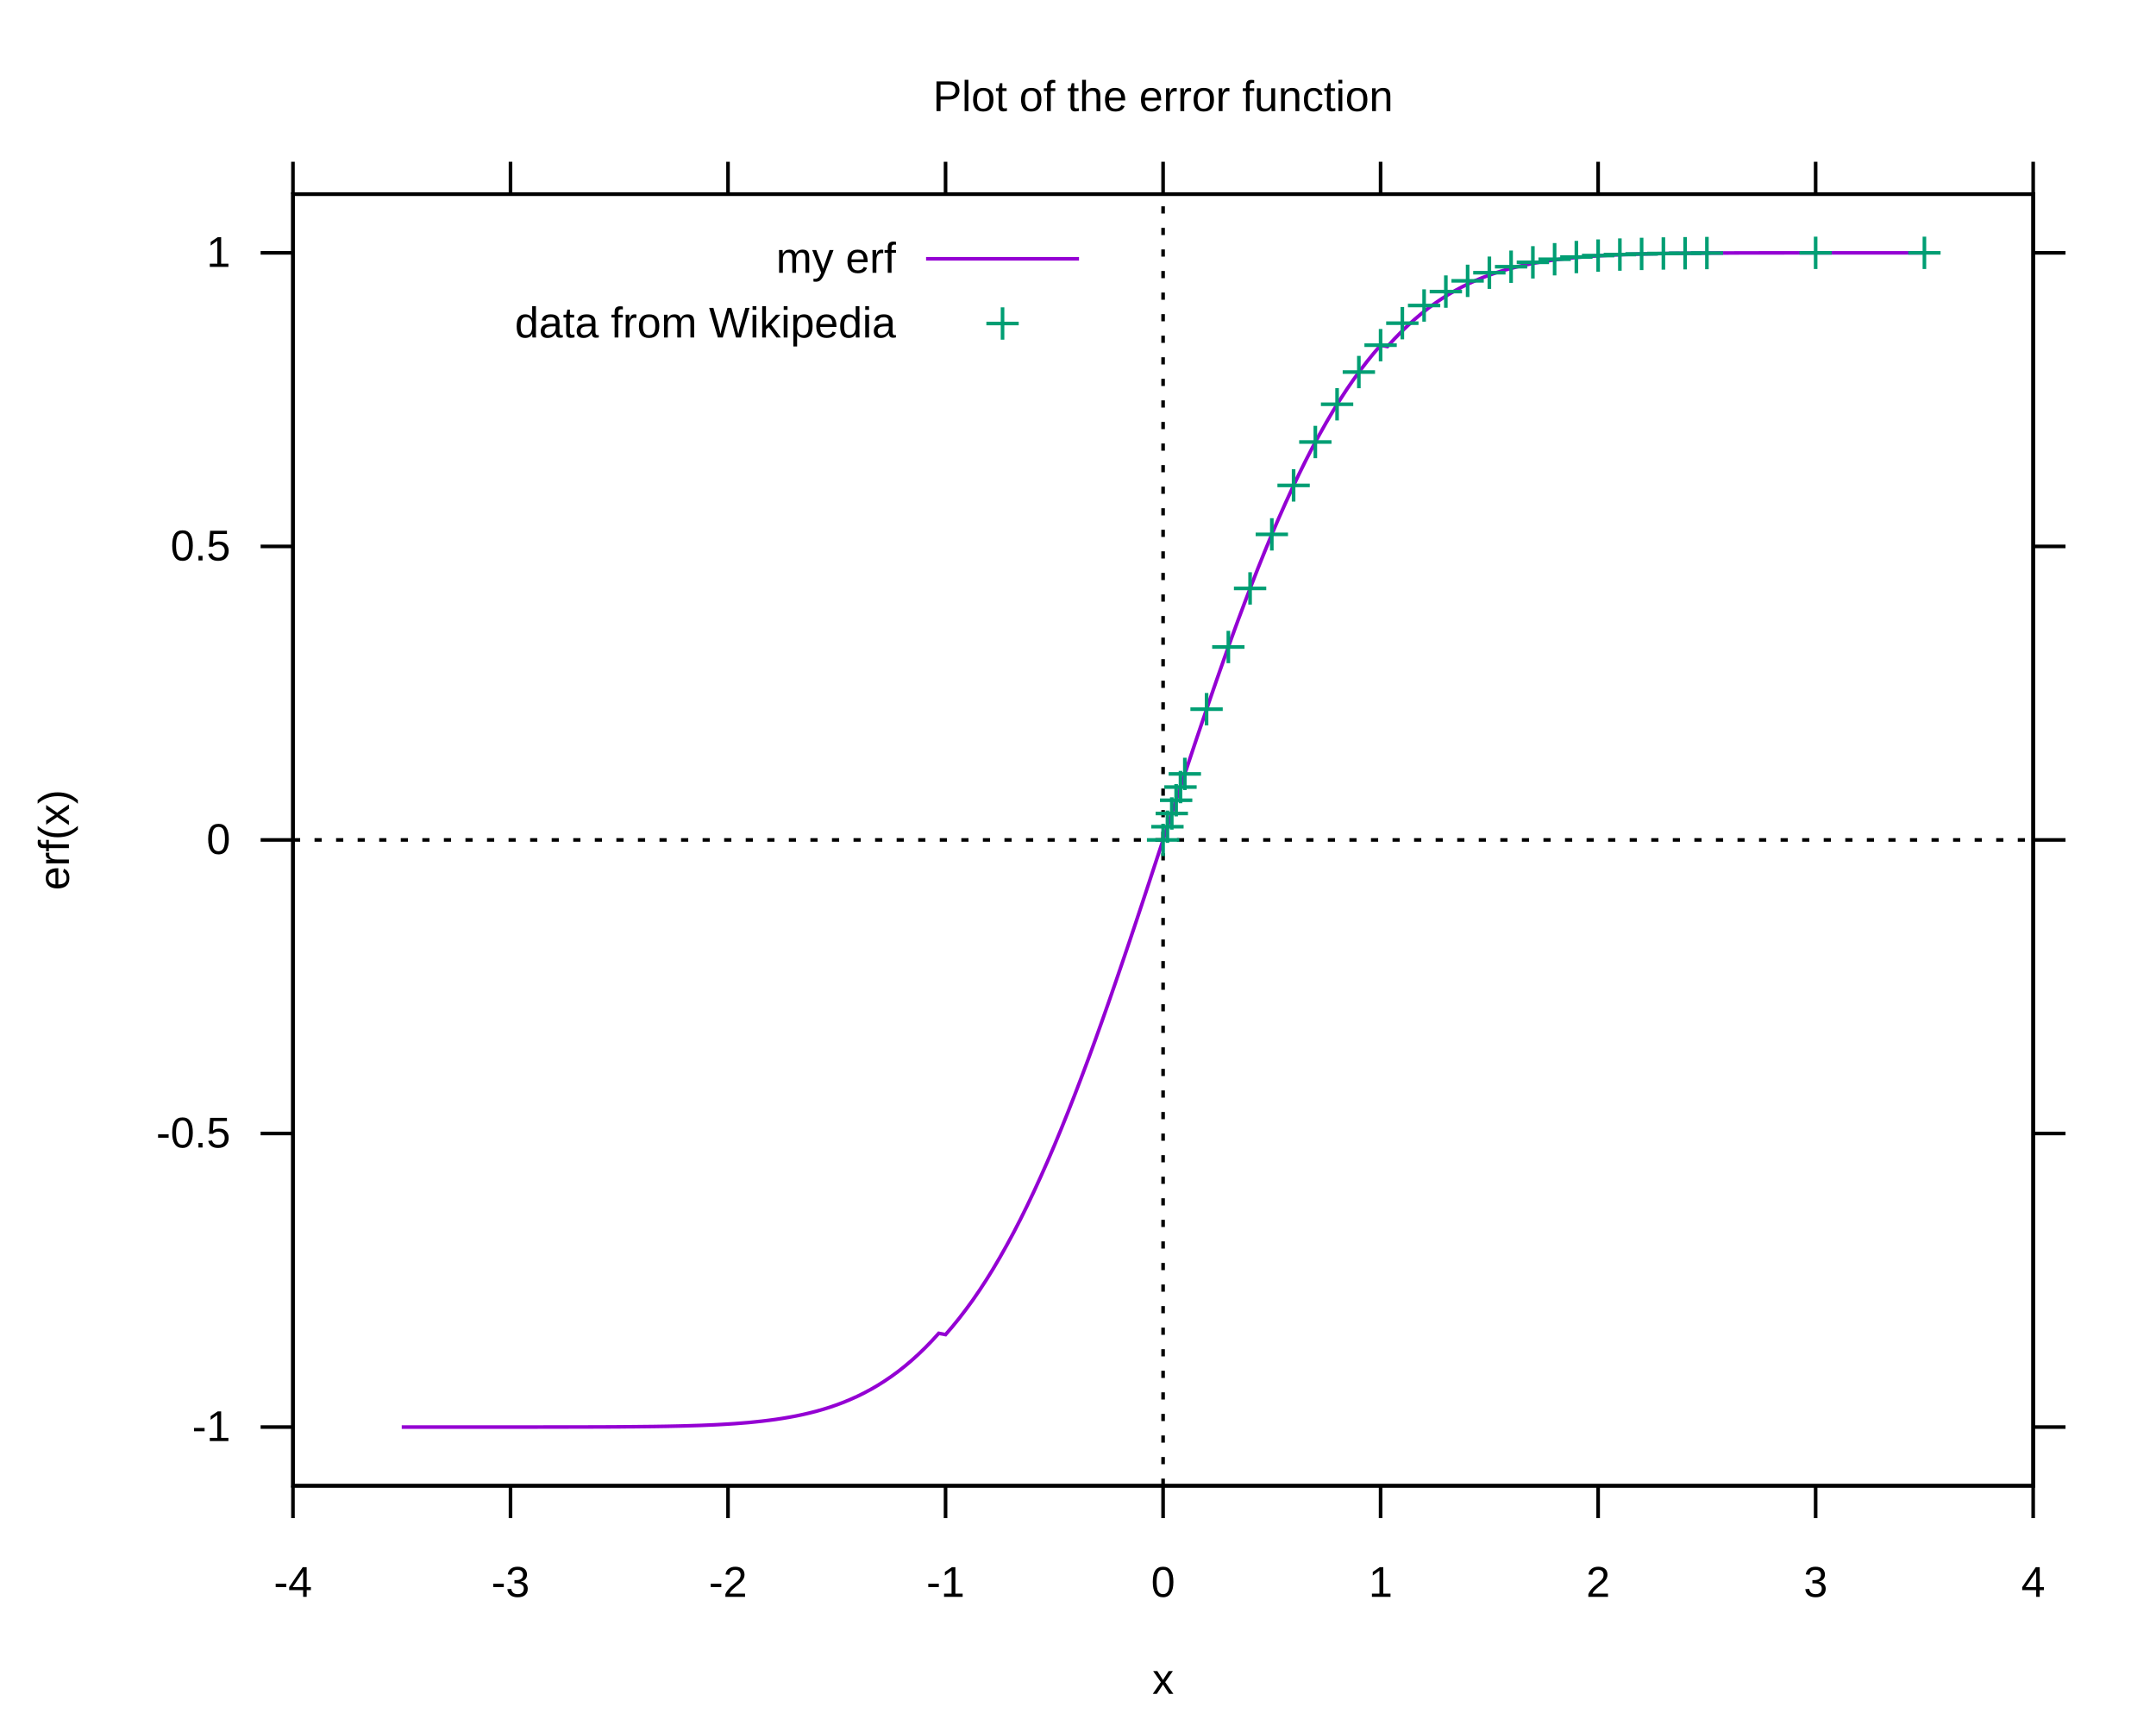
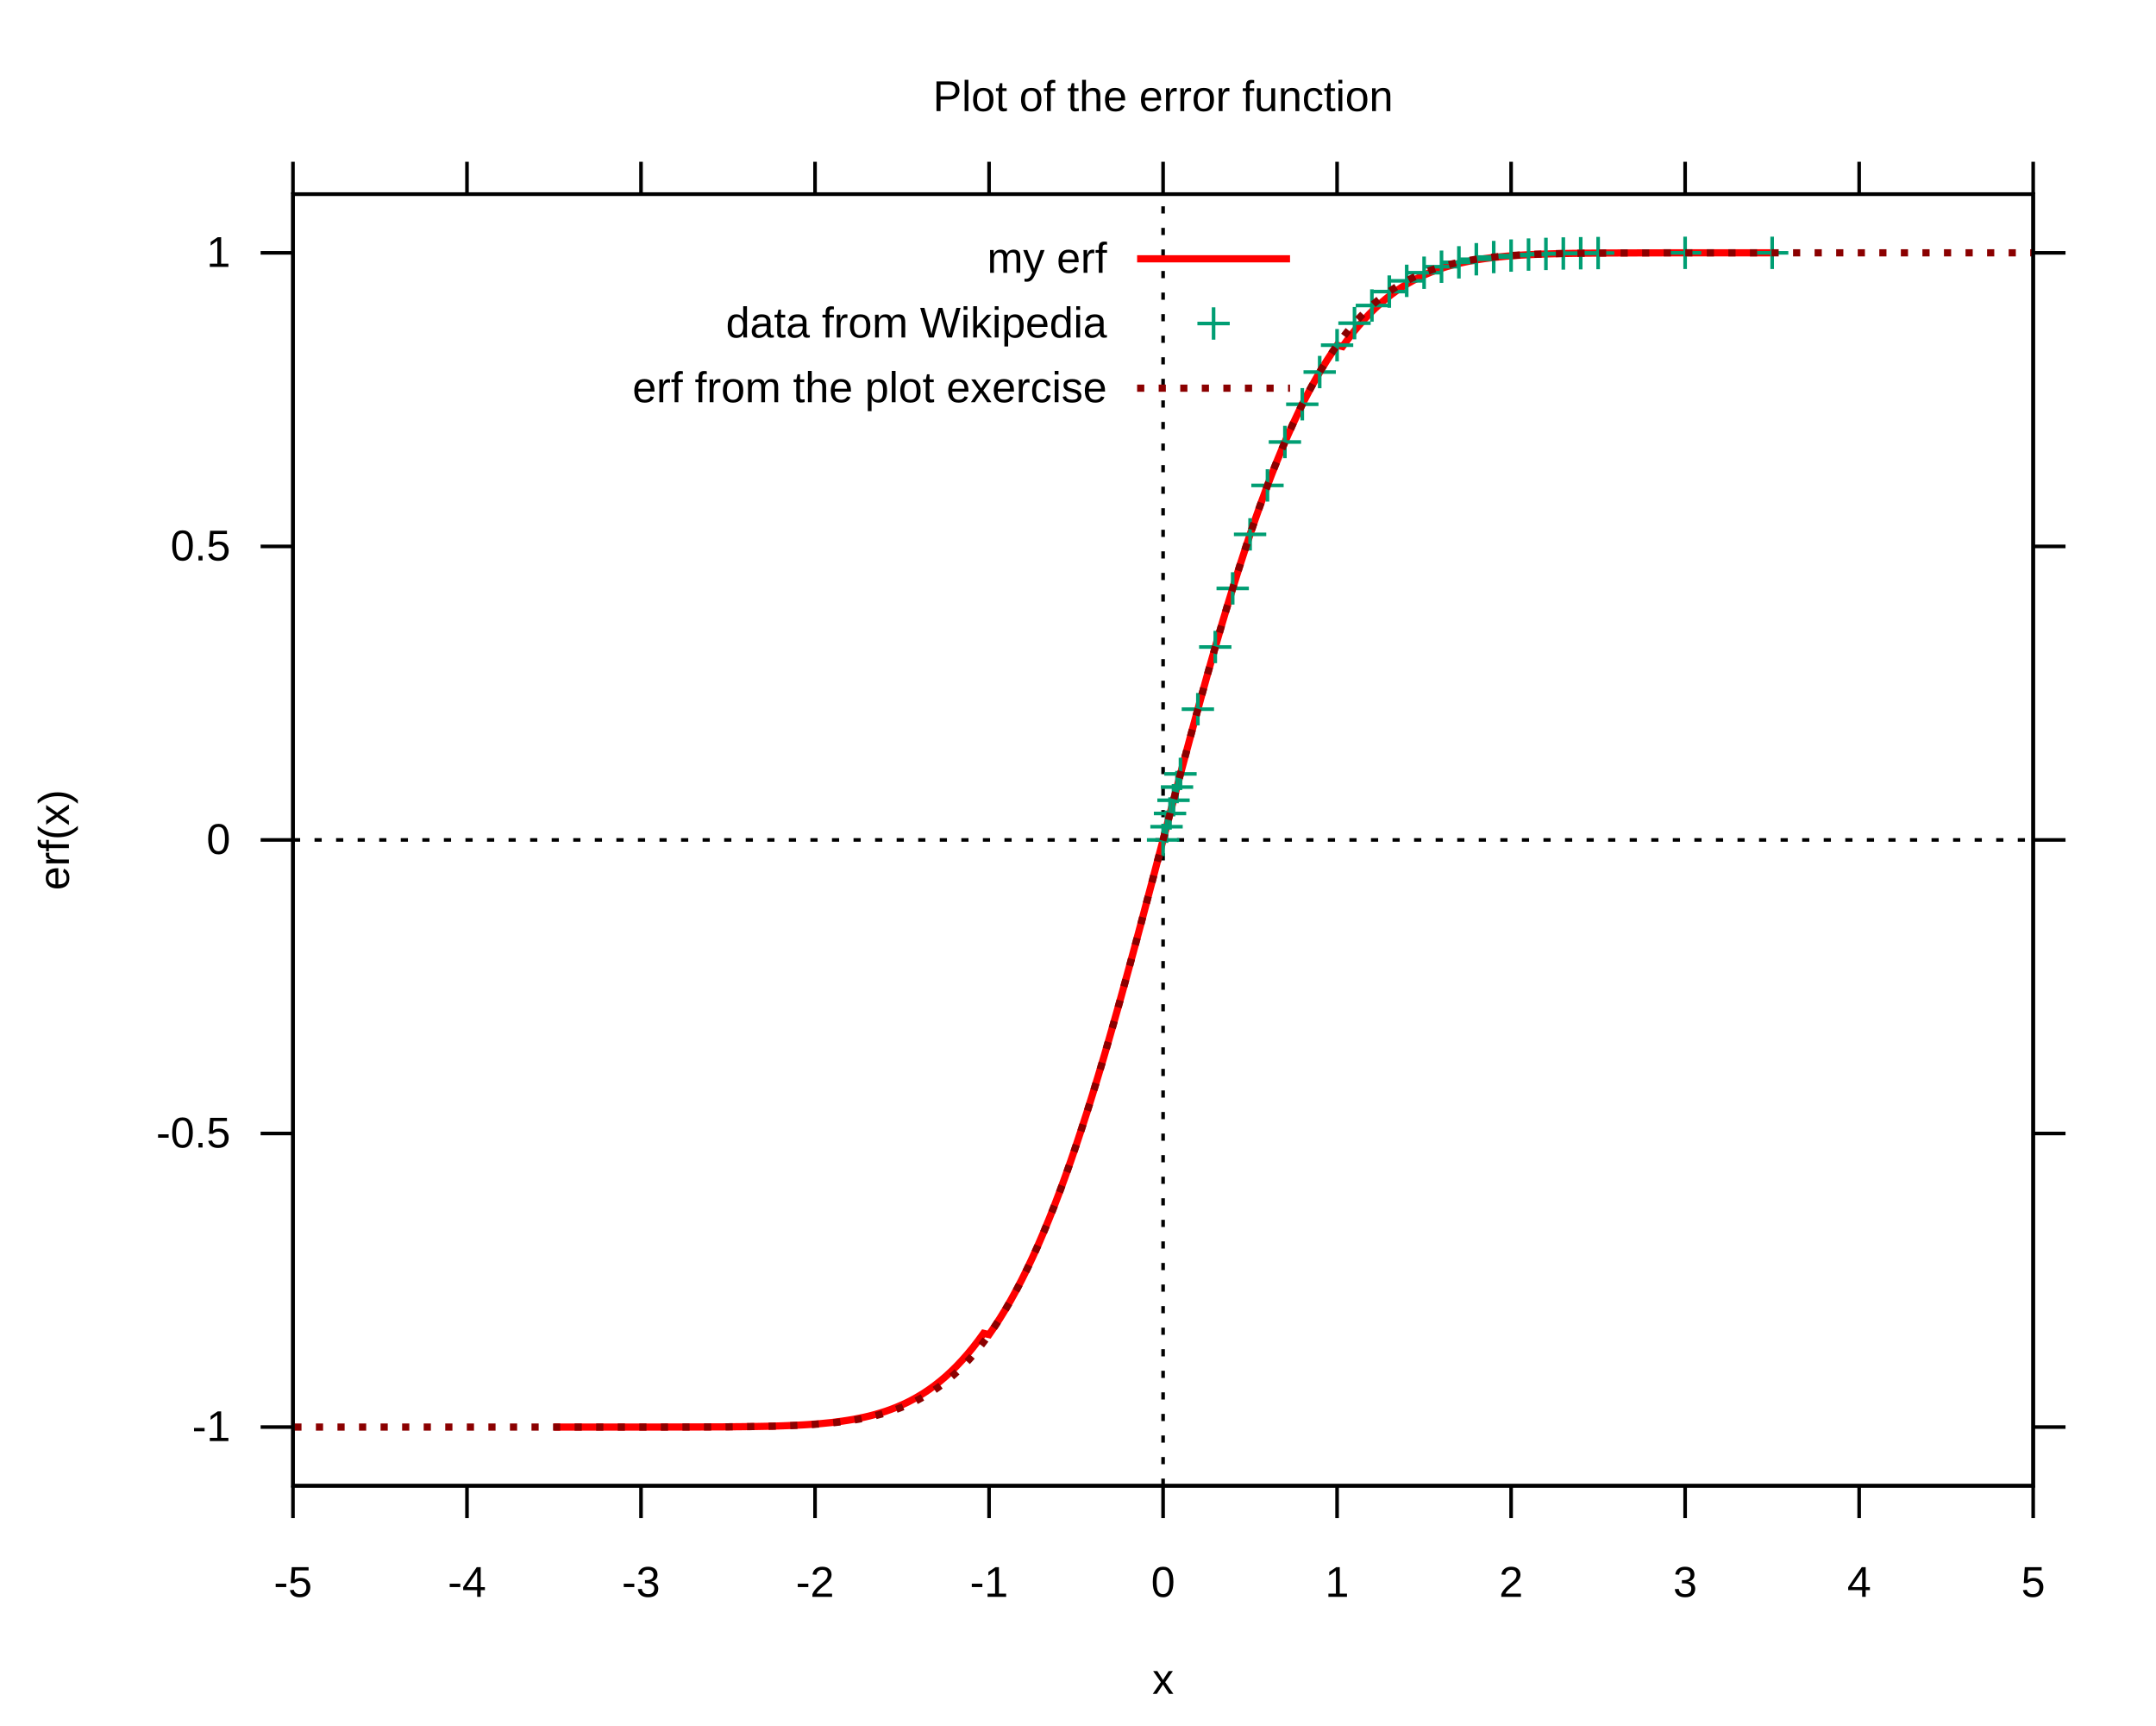
<svg xmlns="http://www.w3.org/2000/svg" xmlns:xlink="http://www.w3.org/1999/xlink" width="600" height="480" viewBox="0 0 600 480">
  <g id="gnuplot_canvas">
    <rect x="0" y="0" width="600" height="480" fill="none" />
    <defs>
      <circle id="gpDot" r="0.5" stroke-width="0.5" stroke="currentColor" />
      <path id="gpPt0" stroke-width="0.222" stroke="currentColor" d="M-1,0 h2 M0,-1 v2" />
      <path id="gpPt1" stroke-width="0.222" stroke="currentColor" d="M-1,-1 L1,1 M1,-1 L-1,1" />
      <path id="gpPt2" stroke-width="0.222" stroke="currentColor" d="M-1,0 L1,0 M0,-1 L0,1 M-1,-1 L1,1 M-1,1 L1,-1" />
      <rect id="gpPt3" stroke-width="0.222" stroke="currentColor" x="-1" y="-1" width="2" height="2" />
      <rect id="gpPt4" stroke-width="0.222" stroke="currentColor" fill="currentColor" x="-1" y="-1" width="2" height="2" />
      <circle id="gpPt5" stroke-width="0.222" stroke="currentColor" cx="0" cy="0" r="1" />
      <use xlink:href="#gpPt5" id="gpPt6" fill="currentColor" stroke="none" />
      <path id="gpPt7" stroke-width="0.222" stroke="currentColor" d="M0,-1.33 L-1.33,0.67 L1.33,0.67 z" />
      <use xlink:href="#gpPt7" id="gpPt8" fill="currentColor" stroke="none" />
      <use xlink:href="#gpPt7" id="gpPt9" stroke="currentColor" transform="rotate(180)" />
      <use xlink:href="#gpPt9" id="gpPt10" fill="currentColor" stroke="none" />
      <use xlink:href="#gpPt3" id="gpPt11" stroke="currentColor" transform="rotate(45)" />
      <use xlink:href="#gpPt11" id="gpPt12" fill="currentColor" stroke="none" />
      <path id="gpPt13" stroke-width="0.222" stroke="currentColor" d="M0,1.330 L1.265,0.411 L0.782,-1.067 L-0.782,-1.076 L-1.265,0.411 z" />
      <use xlink:href="#gpPt13" id="gpPt14" fill="currentColor" stroke="none" />
      <filter id="textbox" filterUnits="objectBoundingBox" x="0" y="0" height="1" width="1">
        <feFlood flood-color="white" flood-opacity="1" result="bgnd" />
        <feComposite in="SourceGraphic" in2="bgnd" operator="atop" />
      </filter>
      <filter id="greybox" filterUnits="objectBoundingBox" x="0" y="0" height="1" width="1">
        <feFlood flood-color="lightgrey" flood-opacity="1" result="grey" />
        <feComposite in="SourceGraphic" in2="grey" operator="atop" />
      </filter>
    </defs>
    <g fill="none" color="white" stroke="currentColor" stroke-width="1.00" stroke-linecap="butt" stroke-linejoin="miter">
</g>
    <g fill="none" color="black" stroke="currentColor" stroke-width="1.00" stroke-linecap="butt" stroke-linejoin="miter">
      <path stroke="black" d="M81.53,397.06 L72.53,397.06 M565.82,397.06 L574.82,397.06  " />
      <g transform="translate(64.14,400.96)" stroke="none" fill="black" font-family="Arial" font-size="12.00" text-anchor="end">
        <text>
          <tspan font-family="Arial">-1</tspan>
        </text>
      </g>
    </g>
    <g fill="none" color="black" stroke="currentColor" stroke-width="1.00" stroke-linecap="butt" stroke-linejoin="miter">
      <path stroke="black" d="M81.53,315.38 L72.53,315.38 M565.82,315.38 L574.82,315.38  " />
      <g transform="translate(64.14,319.28)" stroke="none" fill="black" font-family="Arial" font-size="12.00" text-anchor="end">
        <text>
          <tspan font-family="Arial">-0.5</tspan>
        </text>
      </g>
    </g>
    <g fill="none" color="black" stroke="currentColor" stroke-width="1.00" stroke-linecap="butt" stroke-linejoin="miter">
      <path stroke="black" d="M81.53,233.70 L72.53,233.70 M565.82,233.70 L574.82,233.70  " />
      <g transform="translate(64.14,237.60)" stroke="none" fill="black" font-family="Arial" font-size="12.00" text-anchor="end">
        <text>
          <tspan font-family="Arial"> 0</tspan>
        </text>
      </g>
    </g>
    <g fill="none" color="black" stroke="currentColor" stroke-width="1.00" stroke-linecap="butt" stroke-linejoin="miter">
      <path stroke="black" d="M81.53,152.03 L72.53,152.03 M565.82,152.03 L574.82,152.03  " />
      <g transform="translate(64.14,155.93)" stroke="none" fill="black" font-family="Arial" font-size="12.00" text-anchor="end">
        <text>
          <tspan font-family="Arial"> 0.5</tspan>
        </text>
      </g>
    </g>
    <g fill="none" color="black" stroke="currentColor" stroke-width="1.00" stroke-linecap="butt" stroke-linejoin="miter">
      <path stroke="black" d="M81.53,70.35 L72.53,70.35 M565.82,70.35 L574.82,70.35  " />
      <g transform="translate(64.14,74.25)" stroke="none" fill="black" font-family="Arial" font-size="12.00" text-anchor="end">
        <text>
          <tspan font-family="Arial"> 1</tspan>
        </text>
      </g>
    </g>
    <g fill="none" color="black" stroke="currentColor" stroke-width="1.00" stroke-linecap="butt" stroke-linejoin="miter">
      <path stroke="black" d="M81.53,413.40 L81.53,422.40 M81.53,54.01 L81.53,45.01  " />
      <g transform="translate(81.53,444.30)" stroke="none" fill="black" font-family="Arial" font-size="12.00" text-anchor="middle">
        <text>
+           <tspan font-family="Arial">-5</tspan>
+         </text>
+       </g>
+     </g>
+     <g fill="none" color="black" stroke="currentColor" stroke-width="1.00" stroke-linecap="butt" stroke-linejoin="miter">
+       <path stroke="black" d="M129.96,413.40 L129.96,422.40 M129.96,54.01 L129.96,45.01  " />
+       <g transform="translate(129.96,444.30)" stroke="none" fill="black" font-family="Arial" font-size="12.00" text-anchor="middle">
+         <text>
          <tspan font-family="Arial">-4</tspan>
        </text>
      </g>
    </g>
    <g fill="none" color="black" stroke="currentColor" stroke-width="1.00" stroke-linecap="butt" stroke-linejoin="miter">
-       <path stroke="black" d="M142.07,413.40 L142.07,422.40 M142.07,54.01 L142.07,45.01  " />
-       <g transform="translate(142.07,444.30)" stroke="none" fill="black" font-family="Arial" font-size="12.00" text-anchor="middle">
+       <path stroke="black" d="M178.39,413.40 L178.39,422.40 M178.39,54.01 L178.39,45.01  " />
+       <g transform="translate(178.39,444.30)" stroke="none" fill="black" font-family="Arial" font-size="12.00" text-anchor="middle">
        <text>
          <tspan font-family="Arial">-3</tspan>
        </text>
      </g>
    </g>
    <g fill="none" color="black" stroke="currentColor" stroke-width="1.00" stroke-linecap="butt" stroke-linejoin="miter">
-       <path stroke="black" d="M202.60,413.40 L202.60,422.40 M202.60,54.01 L202.60,45.01  " />
-       <g transform="translate(202.60,444.30)" stroke="none" fill="black" font-family="Arial" font-size="12.00" text-anchor="middle">
+       <path stroke="black" d="M226.82,413.40 L226.82,422.40 M226.82,54.01 L226.82,45.01  " />
+       <g transform="translate(226.82,444.30)" stroke="none" fill="black" font-family="Arial" font-size="12.00" text-anchor="middle">
        <text>
          <tspan font-family="Arial">-2</tspan>
        </text>
      </g>
    </g>
    <g fill="none" color="black" stroke="currentColor" stroke-width="1.00" stroke-linecap="butt" stroke-linejoin="miter">
-       <path stroke="black" d="M263.14,413.40 L263.14,422.40 M263.14,54.01 L263.14,45.01  " />
-       <g transform="translate(263.14,444.30)" stroke="none" fill="black" font-family="Arial" font-size="12.00" text-anchor="middle">
+       <path stroke="black" d="M275.25,413.40 L275.25,422.40 M275.25,54.01 L275.25,45.01  " />
+       <g transform="translate(275.25,444.30)" stroke="none" fill="black" font-family="Arial" font-size="12.00" text-anchor="middle">
        <text>
          <tspan font-family="Arial">-1</tspan>
        </text>
      </g>
    </g>
    <g fill="none" color="black" stroke="currentColor" stroke-width="1.00" stroke-linecap="butt" stroke-linejoin="miter">
      <path stroke="black" d="M323.68,413.40 L323.68,422.40 M323.68,54.01 L323.68,45.01  " />
      <g transform="translate(323.68,444.30)" stroke="none" fill="black" font-family="Arial" font-size="12.00" text-anchor="middle">
        <text>
          <tspan font-family="Arial"> 0</tspan>
        </text>
      </g>
    </g>
    <g fill="none" color="black" stroke="currentColor" stroke-width="1.00" stroke-linecap="butt" stroke-linejoin="miter">
-       <path stroke="black" d="M384.21,413.40 L384.21,422.40 M384.21,54.01 L384.21,45.01  " />
-       <g transform="translate(384.21,444.30)" stroke="none" fill="black" font-family="Arial" font-size="12.00" text-anchor="middle">
+       <path stroke="black" d="M372.10,413.40 L372.10,422.40 M372.10,54.01 L372.10,45.01  " />
+       <g transform="translate(372.10,444.30)" stroke="none" fill="black" font-family="Arial" font-size="12.00" text-anchor="middle">
        <text>
          <tspan font-family="Arial"> 1</tspan>
        </text>
      </g>
    </g>
    <g fill="none" color="black" stroke="currentColor" stroke-width="1.00" stroke-linecap="butt" stroke-linejoin="miter">
-       <path stroke="black" d="M444.75,413.40 L444.75,422.40 M444.75,54.01 L444.75,45.01  " />
-       <g transform="translate(444.75,444.30)" stroke="none" fill="black" font-family="Arial" font-size="12.00" text-anchor="middle">
+       <path stroke="black" d="M420.53,413.40 L420.53,422.40 M420.53,54.01 L420.53,45.01  " />
+       <g transform="translate(420.53,444.30)" stroke="none" fill="black" font-family="Arial" font-size="12.00" text-anchor="middle">
        <text>
          <tspan font-family="Arial"> 2</tspan>
        </text>
      </g>
    </g>
    <g fill="none" color="black" stroke="currentColor" stroke-width="1.00" stroke-linecap="butt" stroke-linejoin="miter">
-       <path stroke="black" d="M505.28,413.40 L505.28,422.40 M505.28,54.01 L505.28,45.01  " />
-       <g transform="translate(505.28,444.30)" stroke="none" fill="black" font-family="Arial" font-size="12.00" text-anchor="middle">
+       <path stroke="black" d="M468.96,413.40 L468.96,422.40 M468.96,54.01 L468.96,45.01  " />
+       <g transform="translate(468.96,444.30)" stroke="none" fill="black" font-family="Arial" font-size="12.00" text-anchor="middle">
        <text>
          <tspan font-family="Arial"> 3</tspan>
+         </text>
+       </g>
+     </g>
+     <g fill="none" color="black" stroke="currentColor" stroke-width="1.00" stroke-linecap="butt" stroke-linejoin="miter">
+       <path stroke="black" d="M517.39,413.40 L517.39,422.40 M517.39,54.01 L517.39,45.01  " />
+       <g transform="translate(517.39,444.30)" stroke="none" fill="black" font-family="Arial" font-size="12.00" text-anchor="middle">
+         <text>
+           <tspan font-family="Arial"> 4</tspan>
        </text>
      </g>
    </g>
    <g fill="none" color="black" stroke="currentColor" stroke-width="1.00" stroke-linecap="butt" stroke-linejoin="miter">
      <path stroke="black" d="M565.82,413.40 L565.82,422.40 M565.82,54.01 L565.82,45.01  " />
      <g transform="translate(565.82,444.30)" stroke="none" fill="black" font-family="Arial" font-size="12.00" text-anchor="middle">
        <text>
-           <tspan font-family="Arial"> 4</tspan>
+           <tspan font-family="Arial"> 5</tspan>
        </text>
      </g>
    </g>
    <g fill="none" color="black" stroke="currentColor" stroke-width="1.00" stroke-linecap="butt" stroke-linejoin="miter">
</g>
    <g fill="none" color="gray" stroke="currentColor" stroke-width="1.00" stroke-linecap="butt" stroke-linejoin="miter">
      <path stroke="black" stroke-dasharray="2,4" d="M81.53,233.70 L565.82,233.70  " />
    </g>
    <g fill="none" color="gray" stroke="currentColor" stroke-width="1.00" stroke-linecap="butt" stroke-linejoin="miter">
      <path stroke="black" stroke-dasharray="2,4" d="M323.68,413.40 L323.68,54.01  " />
    </g>
    <g fill="none" color="black" stroke="currentColor" stroke-width="1.00" stroke-linecap="butt" stroke-linejoin="miter">
      <path stroke="black" d="M81.53,54.01 L81.53,413.40 L565.82,413.40 L565.82,54.01 L81.53,54.01 Z  " />
    </g>
    <g fill="none" color="black" stroke="currentColor" stroke-width="1.00" stroke-linecap="butt" stroke-linejoin="miter">
      <g transform="translate(19.18,233.71) rotate(270)" stroke="none" fill="black" font-family="Arial" font-size="12.00" text-anchor="middle">
        <text>
          <tspan font-family="Arial">erf(x)</tspan>
        </text>
      </g>
    </g>
    <g fill="none" color="black" stroke="currentColor" stroke-width="1.00" stroke-linecap="butt" stroke-linejoin="miter">
      <g transform="translate(323.67,471.30)" stroke="none" fill="black" font-family="Arial" font-size="12.00" text-anchor="middle">
        <text>
          <tspan font-family="Arial">x</tspan>
        </text>
      </g>
    </g>
    <g fill="none" color="black" stroke="currentColor" stroke-width="1.00" stroke-linecap="butt" stroke-linejoin="miter">
</g>
    <g id="gnuplot_plot_1">
-       <g fill="none" color="black" stroke="currentColor" stroke-width="1.00" stroke-linecap="butt" stroke-linejoin="miter">
-         <g transform="translate(249.33,75.91)" stroke="none" fill="black" font-family="Arial" font-size="12.00" text-anchor="end">
+       <g fill="none" color="white" stroke="currentColor" stroke-width="2.00" stroke-linecap="butt" stroke-linejoin="miter">
+ </g>
+       <g fill="none" color="black" stroke="currentColor" stroke-width="2.00" stroke-linecap="butt" stroke-linejoin="miter">
+         <g transform="translate(308.06,75.91)" stroke="none" fill="black" font-family="Arial" font-size="12.00" text-anchor="end">
          <text>
            <tspan font-family="Arial">my erf</tspan>
          </text>
        </g>
      </g>
+       <g fill="none" color="black" stroke="currentColor" stroke-width="2.00" stroke-linecap="butt" stroke-linejoin="miter">
+         <path stroke="rgb(255,   0,   0)" d="M316.45,72.01 L359.01,72.01 M154.17,397.06 L155.69,397.06 L157.20,397.06 L158.71,397.06 L160.23,397.06 L161.74,397.06   L163.25,397.06 L164.77,397.06 L166.28,397.06 L167.79,397.06 L169.31,397.06 L170.82,397.06 L172.33,397.06 L173.85,397.06   L175.36,397.06 L176.87,397.06 L178.39,397.06 L179.90,397.06 L181.41,397.06 L182.93,397.06 L184.44,397.06 L185.96,397.05   L187.47,397.05 L188.98,397.05 L190.50,397.05 L192.01,397.04 L193.52,397.04 L195.04,397.04 L196.55,397.03 L198.06,397.02   L199.58,397.02 L201.09,397.01 L202.60,397.00 L204.12,396.98 L205.63,396.97 L207.14,396.95 L208.66,396.93 L210.17,396.91   L211.68,396.88 L213.20,396.85 L214.71,396.81 L216.22,396.77 L217.74,396.72 L219.25,396.66 L220.76,396.60 L222.28,396.52   L223.79,396.44 L225.30,396.34 L226.82,396.23 L228.33,396.11 L229.84,395.96 L231.36,395.81 L232.87,395.62 L234.38,395.42   L235.90,395.19 L237.41,394.94 L238.92,394.65 L240.44,394.33 L241.95,393.98 L243.46,393.58 L244.98,393.14 L246.49,392.66   L248.00,392.12 L249.52,391.53 L251.03,390.88 L252.54,390.17 L254.06,389.38 L255.57,388.53 L257.09,387.60 L258.60,386.59   L260.11,385.49 L261.63,384.30 L263.14,383.02 L264.65,381.63 L266.17,380.14 L267.68,378.54 L269.19,376.83 L270.71,375.00   L272.22,373.05 L273.73,370.98 L275.25,371.34 L276.76,369.14 L278.27,366.82 L279.79,364.35 L281.30,361.75 L282.81,359.00   L284.33,356.10 L285.84,353.05 L287.35,349.84 L288.87,346.49 L290.38,342.98 L291.89,339.32 L293.41,335.50 L294.92,331.53   L296.43,327.41 L297.95,323.14 L299.46,318.73 L300.97,314.17 L302.49,309.48 L304.00,304.66 L305.51,299.72 L307.03,294.66   L308.54,289.49 L310.05,284.21 L311.57,278.85 L313.08,273.39 L314.59,267.87 L316.11,262.27 L317.62,256.63 L319.13,250.94   L320.65,245.21 L322.16,239.46 L323.68,233.70 L325.19,227.95 L326.70,222.20 L328.22,216.47 L329.73,210.78 L331.24,205.14   L332.76,199.54 L334.27,194.02 L335.78,188.56 L337.30,183.20 L338.81,177.92 L340.32,172.75 L341.84,167.69 L343.35,162.75   L344.86,157.93 L346.38,153.24 L347.89,148.68 L349.40,144.27 L350.92,140.00 L352.43,135.88 L353.94,131.91 L355.46,128.09   L356.97,124.43 L358.48,120.92 L360.00,117.57 L361.51,114.36 L363.02,111.31 L364.54,108.41 L366.05,105.66 L367.56,103.06   L369.08,100.59 L370.59,98.27 L372.10,96.07 L373.62,96.43 L375.13,94.36 L376.64,92.41 L378.16,90.58 L379.67,88.87   L381.18,87.27 L382.70,85.78 L384.21,84.39 L385.72,83.11 L387.24,81.92 L388.75,80.82 L390.26,79.81 L391.78,78.88   L393.29,78.03 L394.81,77.24 L396.32,76.53 L397.83,75.88 L399.35,75.29 L400.86,74.75 L402.37,74.27 L403.89,73.83   L405.40,73.43 L406.91,73.08 L408.43,72.76 L409.94,72.47 L411.45,72.22 L412.97,71.99 L414.48,71.79 L415.99,71.60   L417.51,71.45 L419.02,71.30 L420.53,71.18 L422.05,71.07 L423.56,70.97 L425.07,70.89 L426.59,70.81 L428.10,70.75   L429.61,70.69 L431.13,70.64 L432.64,70.60 L434.15,70.56 L435.67,70.53 L437.18,70.50 L438.69,70.48 L440.21,70.46   L441.72,70.44 L443.23,70.43 L444.75,70.41 L446.26,70.40 L447.77,70.39 L449.29,70.39 L450.80,70.38 L452.31,70.37   L453.83,70.37 L455.34,70.37 L456.85,70.36 L458.37,70.36 L459.88,70.36 L461.39,70.36 L462.91,70.35 L464.42,70.35   L465.94,70.35 L467.45,70.35 L468.96,70.35 L470.48,70.35 L471.99,70.35 L473.50,70.35 L475.02,70.35 L476.53,70.35   L478.04,70.35 L479.56,70.35 L481.07,70.35 L482.58,70.35 L484.10,70.35 L485.61,70.35 L487.12,70.35 L488.64,70.35   L490.15,70.35 L491.66,70.35 L493.18,70.35  " />
+       </g>
+     </g>
+     <g id="gnuplot_plot_2">
+       <g fill="none" color="white" stroke="rgb(255,   0,   0)" stroke-width="1.00" stroke-linecap="butt" stroke-linejoin="miter">
+ </g>
      <g fill="none" color="black" stroke="currentColor" stroke-width="1.00" stroke-linecap="butt" stroke-linejoin="miter">
-         <path stroke="rgb(148,   0, 211)" d="M257.72,72.01 L300.28,72.01 M111.80,397.06 L113.69,397.06 L115.58,397.06 L117.47,397.06 L119.37,397.06 L121.26,397.06   L123.15,397.06 L125.04,397.06 L126.93,397.06 L128.82,397.06 L130.72,397.06 L132.61,397.06 L134.50,397.06 L136.39,397.06   L138.28,397.06 L140.17,397.06 L142.07,397.06 L143.96,397.06 L145.85,397.06 L147.74,397.06 L149.63,397.06 L151.53,397.05   L153.42,397.05 L155.31,397.05 L157.20,397.05 L159.09,397.04 L160.98,397.04 L162.88,397.04 L164.77,397.03 L166.66,397.02   L168.55,397.02 L170.44,397.01 L172.33,397.00 L174.23,396.98 L176.12,396.97 L178.01,396.95 L179.90,396.93 L181.79,396.91   L183.68,396.88 L185.58,396.85 L187.47,396.81 L189.36,396.77 L191.25,396.72 L193.14,396.66 L195.04,396.60 L196.93,396.52   L198.82,396.44 L200.71,396.34 L202.60,396.23 L204.49,396.11 L206.39,395.96 L208.28,395.81 L210.17,395.62 L212.06,395.42   L213.95,395.19 L215.84,394.94 L217.74,394.65 L219.63,394.33 L221.52,393.98 L223.41,393.58 L225.30,393.14 L227.20,392.66   L229.09,392.12 L230.98,391.53 L232.87,390.88 L234.76,390.17 L236.65,389.38 L238.55,388.53 L240.44,387.60 L242.33,386.59   L244.22,385.49 L246.11,384.30 L248.00,383.02 L249.90,381.63 L251.79,380.14 L253.68,378.54 L255.57,376.83 L257.46,375.00   L259.36,373.05 L261.25,370.98 L263.14,371.34 L265.03,369.14 L266.92,366.82 L268.81,364.35 L270.71,361.75 L272.60,359.00   L274.49,356.10 L276.38,353.05 L278.27,349.84 L280.16,346.49 L282.06,342.98 L283.95,339.32 L285.84,335.50 L287.73,331.53   L289.62,327.41 L291.52,323.14 L293.41,318.73 L295.30,314.17 L297.19,309.48 L299.08,304.66 L300.97,299.72 L302.87,294.66   L304.76,289.49 L306.65,284.21 L308.54,278.85 L310.43,273.39 L312.32,267.87 L314.22,262.27 L316.11,256.63 L318.00,250.94   L319.89,245.21 L321.78,239.46 L323.68,233.70 L325.57,227.95 L327.46,222.20 L329.35,216.47 L331.24,210.78 L333.13,205.14   L335.03,199.54 L336.92,194.02 L338.81,188.56 L340.70,183.20 L342.59,177.92 L344.48,172.75 L346.38,167.69 L348.27,162.75   L350.16,157.93 L352.05,153.24 L353.94,148.68 L355.83,144.27 L357.73,140.00 L359.62,135.88 L361.51,131.91 L363.40,128.09   L365.29,124.43 L367.19,120.92 L369.08,117.57 L370.97,114.36 L372.86,111.31 L374.75,108.41 L376.64,105.66 L378.54,103.06   L380.43,100.59 L382.32,98.27 L384.21,96.07 L386.10,96.43 L387.99,94.36 L389.89,92.41 L391.78,90.58 L393.67,88.87   L395.56,87.27 L397.45,85.78 L399.35,84.39 L401.24,83.11 L403.13,81.92 L405.02,80.82 L406.91,79.81 L408.80,78.88   L410.70,78.03 L412.59,77.24 L414.48,76.53 L416.37,75.88 L418.26,75.29 L420.15,74.75 L422.05,74.27 L423.94,73.83   L425.83,73.43 L427.72,73.08 L429.61,72.76 L431.51,72.47 L433.40,72.22 L435.29,71.99 L437.18,71.79 L439.07,71.60   L440.96,71.45 L442.86,71.30 L444.75,71.18 L446.64,71.07 L448.53,70.97 L450.42,70.89 L452.31,70.81 L454.21,70.75   L456.10,70.69 L457.99,70.64 L459.88,70.60 L461.77,70.56 L463.67,70.53 L465.56,70.50 L467.45,70.48 L469.34,70.46   L471.23,70.44 L473.12,70.43 L475.02,70.41 L476.91,70.40 L478.80,70.39 L480.69,70.39 L482.58,70.38 L484.47,70.37   L486.37,70.37 L488.26,70.37 L490.15,70.36 L492.04,70.36 L493.93,70.36 L495.82,70.36 L497.72,70.35 L499.61,70.35   L501.50,70.35 L503.39,70.35 L505.28,70.35 L507.18,70.35 L509.07,70.35 L510.96,70.35 L512.85,70.35 L514.74,70.35   L516.63,70.35 L518.53,70.35 L520.42,70.35 L522.31,70.35 L524.20,70.35 L526.09,70.35 L527.98,70.35 L529.88,70.35   L531.77,70.35 L533.66,70.35 L535.55,70.35  " />
-       </g>
-     </g>
-     <g id="gnuplot_plot_2">
-       <g fill="none" color="black" stroke="currentColor" stroke-width="1.00" stroke-linecap="butt" stroke-linejoin="miter">
-         <g transform="translate(249.33,93.91)" stroke="none" fill="black" font-family="Arial" font-size="12.00" text-anchor="end">
+         <g transform="translate(308.06,93.91)" stroke="none" fill="black" font-family="Arial" font-size="12.00" text-anchor="end">
          <text>
            <tspan font-family="Arial">data from Wikipedia</tspan>
          </text>
        </g>
      </g>
      <g fill="none" color="black" stroke="currentColor" stroke-width="1.00" stroke-linecap="butt" stroke-linejoin="miter">
        <use xlink:href="#gpPt0" transform="translate(323.68,233.70) scale(4.50)" color="rgb(  0, 158, 115)" />
-         <use xlink:href="#gpPt0" transform="translate(324.89,230.02) scale(4.50)" color="rgb(  0, 158, 115)" />
-         <use xlink:href="#gpPt0" transform="translate(326.10,226.34) scale(4.50)" color="rgb(  0, 158, 115)" />
-         <use xlink:href="#gpPt0" transform="translate(327.31,222.66) scale(4.50)" color="rgb(  0, 158, 115)" />
-         <use xlink:href="#gpPt0" transform="translate(328.52,218.99) scale(4.50)" color="rgb(  0, 158, 115)" />
-         <use xlink:href="#gpPt0" transform="translate(329.73,215.33) scale(4.50)" color="rgb(  0, 158, 115)" />
-         <use xlink:href="#gpPt0" transform="translate(335.78,197.32) scale(4.50)" color="rgb(  0, 158, 115)" />
-         <use xlink:href="#gpPt0" transform="translate(341.84,180.02) scale(4.50)" color="rgb(  0, 158, 115)" />
-         <use xlink:href="#gpPt0" transform="translate(347.89,163.72) scale(4.50)" color="rgb(  0, 158, 115)" />
-         <use xlink:href="#gpPt0" transform="translate(353.94,148.68) scale(4.50)" color="rgb(  0, 158, 115)" />
-         <use xlink:href="#gpPt0" transform="translate(360.00,135.06) scale(4.50)" color="rgb(  0, 158, 115)" />
-         <use xlink:href="#gpPt0" transform="translate(366.05,122.98) scale(4.50)" color="rgb(  0, 158, 115)" />
-         <use xlink:href="#gpPt0" transform="translate(372.10,112.48) scale(4.50)" color="rgb(  0, 158, 115)" />
-         <use xlink:href="#gpPt0" transform="translate(378.16,103.52) scale(4.50)" color="rgb(  0, 158, 115)" />
-         <use xlink:href="#gpPt0" transform="translate(384.21,96.04) scale(4.50)" color="rgb(  0, 158, 115)" />
-         <use xlink:href="#gpPt0" transform="translate(390.26,89.92) scale(4.50)" color="rgb(  0, 158, 115)" />
-         <use xlink:href="#gpPt0" transform="translate(396.32,85.00) scale(4.50)" color="rgb(  0, 158, 115)" />
-         <use xlink:href="#gpPt0" transform="translate(402.37,81.13) scale(4.50)" color="rgb(  0, 158, 115)" />
-         <use xlink:href="#gpPt0" transform="translate(408.43,78.14) scale(4.50)" color="rgb(  0, 158, 115)" />
-         <use xlink:href="#gpPt0" transform="translate(414.48,75.88) scale(4.50)" color="rgb(  0, 158, 115)" />
-         <use xlink:href="#gpPt0" transform="translate(420.53,74.21) scale(4.50)" color="rgb(  0, 158, 115)" />
-         <use xlink:href="#gpPt0" transform="translate(426.59,72.99) scale(4.50)" color="rgb(  0, 158, 115)" />
-         <use xlink:href="#gpPt0" transform="translate(432.64,72.13) scale(4.50)" color="rgb(  0, 158, 115)" />
-         <use xlink:href="#gpPt0" transform="translate(438.69,71.52) scale(4.50)" color="rgb(  0, 158, 115)" />
-         <use xlink:href="#gpPt0" transform="translate(444.75,71.11) scale(4.50)" color="rgb(  0, 158, 115)" />
-         <use xlink:href="#gpPt0" transform="translate(450.80,70.83) scale(4.50)" color="rgb(  0, 158, 115)" />
-         <use xlink:href="#gpPt0" transform="translate(456.85,70.65) scale(4.50)" color="rgb(  0, 158, 115)" />
-         <use xlink:href="#gpPt0" transform="translate(462.91,70.53) scale(4.50)" color="rgb(  0, 158, 115)" />
-         <use xlink:href="#gpPt0" transform="translate(468.96,70.46) scale(4.50)" color="rgb(  0, 158, 115)" />
-         <use xlink:href="#gpPt0" transform="translate(475.02,70.41) scale(4.50)" color="rgb(  0, 158, 115)" />
-         <use xlink:href="#gpPt0" transform="translate(505.28,70.35) scale(4.50)" color="rgb(  0, 158, 115)" />
-         <use xlink:href="#gpPt0" transform="translate(535.55,70.35) scale(4.50)" color="rgb(  0, 158, 115)" />
-         <use xlink:href="#gpPt0" transform="translate(279.00,90.01) scale(4.50)" color="rgb(  0, 158, 115)" />
-       </g>
-     </g>
-     <g fill="none" color="white" stroke="rgb(  0, 158, 115)" stroke-width="2.00" stroke-linecap="butt" stroke-linejoin="miter">
- </g>
+         <use xlink:href="#gpPt0" transform="translate(324.64,230.02) scale(4.50)" color="rgb(  0, 158, 115)" />
+         <use xlink:href="#gpPt0" transform="translate(325.61,226.34) scale(4.50)" color="rgb(  0, 158, 115)" />
+         <use xlink:href="#gpPt0" transform="translate(326.58,222.66) scale(4.50)" color="rgb(  0, 158, 115)" />
+         <use xlink:href="#gpPt0" transform="translate(327.55,218.99) scale(4.50)" color="rgb(  0, 158, 115)" />
+         <use xlink:href="#gpPt0" transform="translate(328.52,215.33) scale(4.50)" color="rgb(  0, 158, 115)" />
+         <use xlink:href="#gpPt0" transform="translate(333.36,197.32) scale(4.50)" color="rgb(  0, 158, 115)" />
+         <use xlink:href="#gpPt0" transform="translate(338.20,180.02) scale(4.50)" color="rgb(  0, 158, 115)" />
+         <use xlink:href="#gpPt0" transform="translate(343.05,163.72) scale(4.50)" color="rgb(  0, 158, 115)" />
+         <use xlink:href="#gpPt0" transform="translate(347.89,148.68) scale(4.50)" color="rgb(  0, 158, 115)" />
+         <use xlink:href="#gpPt0" transform="translate(352.73,135.06) scale(4.50)" color="rgb(  0, 158, 115)" />
+         <use xlink:href="#gpPt0" transform="translate(357.58,122.98) scale(4.50)" color="rgb(  0, 158, 115)" />
+         <use xlink:href="#gpPt0" transform="translate(362.42,112.48) scale(4.50)" color="rgb(  0, 158, 115)" />
+         <use xlink:href="#gpPt0" transform="translate(367.26,103.52) scale(4.50)" color="rgb(  0, 158, 115)" />
+         <use xlink:href="#gpPt0" transform="translate(372.10,96.04) scale(4.50)" color="rgb(  0, 158, 115)" />
+         <use xlink:href="#gpPt0" transform="translate(376.95,89.92) scale(4.50)" color="rgb(  0, 158, 115)" />
+         <use xlink:href="#gpPt0" transform="translate(381.79,85.00) scale(4.50)" color="rgb(  0, 158, 115)" />
+         <use xlink:href="#gpPt0" transform="translate(386.63,81.13) scale(4.50)" color="rgb(  0, 158, 115)" />
+         <use xlink:href="#gpPt0" transform="translate(391.48,78.14) scale(4.50)" color="rgb(  0, 158, 115)" />
+         <use xlink:href="#gpPt0" transform="translate(396.32,75.88) scale(4.50)" color="rgb(  0, 158, 115)" />
+         <use xlink:href="#gpPt0" transform="translate(401.16,74.21) scale(4.50)" color="rgb(  0, 158, 115)" />
+         <use xlink:href="#gpPt0" transform="translate(406.00,72.99) scale(4.50)" color="rgb(  0, 158, 115)" />
+         <use xlink:href="#gpPt0" transform="translate(410.85,72.13) scale(4.50)" color="rgb(  0, 158, 115)" />
+         <use xlink:href="#gpPt0" transform="translate(415.69,71.52) scale(4.50)" color="rgb(  0, 158, 115)" />
+         <use xlink:href="#gpPt0" transform="translate(420.53,71.11) scale(4.50)" color="rgb(  0, 158, 115)" />
+         <use xlink:href="#gpPt0" transform="translate(425.38,70.83) scale(4.50)" color="rgb(  0, 158, 115)" />
+         <use xlink:href="#gpPt0" transform="translate(430.22,70.65) scale(4.50)" color="rgb(  0, 158, 115)" />
+         <use xlink:href="#gpPt0" transform="translate(435.06,70.53) scale(4.50)" color="rgb(  0, 158, 115)" />
+         <use xlink:href="#gpPt0" transform="translate(439.90,70.46) scale(4.50)" color="rgb(  0, 158, 115)" />
+         <use xlink:href="#gpPt0" transform="translate(444.75,70.41) scale(4.50)" color="rgb(  0, 158, 115)" />
+         <use xlink:href="#gpPt0" transform="translate(468.96,70.35) scale(4.50)" color="rgb(  0, 158, 115)" />
+         <use xlink:href="#gpPt0" transform="translate(493.18,70.35) scale(4.50)" color="rgb(  0, 158, 115)" />
+         <use xlink:href="#gpPt0" transform="translate(337.73,90.01) scale(4.50)" color="rgb(  0, 158, 115)" />
+       </g>
+     </g>
+     <g id="gnuplot_plot_3">
+       <g fill="none" color="white" stroke="rgb(  0, 158, 115)" stroke-width="2.00" stroke-linecap="butt" stroke-linejoin="miter">
+ </g>
+       <g fill="none" color="gray" stroke="currentColor" stroke-width="2.00" stroke-linecap="butt" stroke-linejoin="miter">
+         <g transform="translate(308.06,111.91)" stroke="none" fill="black" font-family="Arial" font-size="12.00" text-anchor="end">
+           <text>
+             <tspan font-family="Arial">erf from the plot exercise</tspan>
+           </text>
+         </g>
+       </g>
+       <g fill="none" color="gray" stroke="currentColor" stroke-width="2.00" stroke-linecap="butt" stroke-linejoin="miter">
+         <path stroke="rgb(139,   0,   0)" stroke-dasharray="2,4" d="M316.45,108.01 L359.01,108.01 M81.91,397.06 L82.67,397.06 L83.42,397.06 L84.18,397.06 L84.94,397.06 L85.69,397.06   L86.45,397.06 L87.21,397.06 L87.96,397.06 L88.72,397.06 L89.48,397.06 L90.23,397.06 L90.99,397.06 L91.75,397.06   L92.50,397.06 L93.26,397.06 L94.02,397.06 L94.77,397.06 L95.53,397.06 L96.29,397.06 L97.04,397.06 L97.80,397.06   L98.56,397.06 L99.31,397.06 L100.07,397.06 L100.83,397.06 L101.58,397.06 L102.34,397.06 L103.10,397.06 L103.85,397.06   L104.61,397.06 L105.37,397.06 L106.12,397.06 L106.88,397.06 L107.64,397.06 L108.39,397.06 L109.15,397.06 L109.91,397.06   L110.66,397.06 L111.42,397.06 L112.18,397.06 L112.93,397.06 L113.69,397.06 L114.45,397.06 L115.20,397.06 L115.96,397.06   L116.72,397.06 L117.47,397.06 L118.23,397.06 L118.99,397.06 L119.74,397.06 L120.50,397.06 L121.26,397.06 L122.01,397.06   L122.77,397.06 L123.53,397.06 L124.28,397.06 L125.04,397.06 L125.80,397.06 L126.55,397.06 L127.31,397.06 L128.07,397.06   L128.82,397.06 L129.58,397.06 L130.34,397.06 L131.09,397.06 L131.85,397.06 L132.61,397.06 L133.36,397.06 L134.12,397.06   L134.88,397.06 L135.63,397.06 L136.39,397.06 L137.15,397.06 L137.90,397.06 L138.66,397.06 L139.42,397.06 L140.17,397.06   L140.93,397.06 L141.69,397.06 L142.44,397.06 L143.20,397.06 L143.96,397.06 L144.71,397.06 L145.47,397.06 L146.23,397.06   L146.98,397.06 L147.74,397.06 L148.50,397.06 L149.25,397.06 L150.01,397.06 L150.77,397.06 L151.53,397.06 L152.28,397.06   L153.04,397.06 L153.80,397.06 L154.55,397.06 L155.31,397.06 L156.07,397.06 L156.82,397.06 L157.58,397.06 L158.34,397.06   L159.09,397.06 L159.85,397.06 L160.61,397.06 L161.36,397.06 L162.12,397.06 L162.88,397.06 L163.63,397.06 L164.39,397.06   L165.15,397.06 L165.90,397.06 L166.66,397.06 L167.42,397.06 L168.17,397.06 L168.93,397.06 L169.69,397.06 L170.44,397.06   L171.20,397.06 L171.96,397.06 L172.71,397.06 L173.47,397.06 L174.23,397.06 L174.98,397.06 L175.74,397.06 L176.50,397.06   L177.25,397.06 L178.01,397.06 L178.77,397.06 L179.52,397.06 L180.28,397.06 L181.04,397.06 L181.79,397.06 L182.55,397.06   L183.31,397.06 L184.06,397.06 L184.82,397.06 L185.58,397.06 L186.33,397.05 L187.09,397.05 L187.85,397.05 L188.60,397.05   L189.36,397.05 L190.12,397.05 L190.87,397.05 L191.63,397.05 L192.39,397.04 L193.14,397.04 L193.90,397.04 L194.66,397.04   L195.41,397.03 L196.17,397.03 L196.93,397.03 L197.68,397.03 L198.44,397.02 L199.20,397.02 L199.95,397.01 L200.71,397.01   L201.47,397.01 L202.22,397.00 L202.98,396.99 L203.74,396.99 L204.49,396.98 L205.25,396.98 L206.01,396.97 L206.76,396.96   L207.52,396.95 L208.28,396.94 L209.03,396.93 L209.79,396.92 L210.55,396.91 L211.30,396.90 L212.06,396.88 L212.82,396.87   L213.57,396.85 L214.33,396.83 L215.09,396.82 L215.84,396.80 L216.60,396.78 L217.36,396.75 L218.11,396.73 L218.87,396.70   L219.63,396.68 L220.39,396.65 L221.14,396.61 L221.90,396.58 L222.66,396.54 L223.41,396.51 L224.17,396.47 L224.93,396.42   L225.68,396.38 L226.44,396.33 L227.20,396.27 L227.95,396.22 L228.71,396.16 L229.47,396.09 L230.22,396.03 L230.98,395.95   L231.74,395.88 L232.49,395.80 L233.25,395.71 L234.01,395.62 L234.76,395.53 L235.52,395.42 L236.28,395.32 L237.03,395.20   L237.79,395.08 L238.55,394.95 L239.30,394.82 L240.06,394.68 L240.82,394.53 L241.57,394.37 L242.33,394.20 L243.09,394.02   L243.84,393.84 L244.60,393.64 L245.36,393.44 L246.11,393.22 L246.87,393.00 L247.63,392.76 L248.38,392.51 L249.14,392.24   L249.90,391.97 L250.65,391.68 L251.41,391.37 L252.17,391.06 L252.92,390.72 L253.68,390.37 L254.44,390.01 L255.19,389.63   L255.95,389.23 L256.71,388.81 L257.46,388.38 L258.22,387.92 L258.98,387.45 L259.73,386.96 L260.49,386.44 L261.25,385.91   L262.00,385.35 L262.76,384.77 L263.52,384.16 L264.27,383.54 L265.03,382.88 L265.79,382.21 L266.54,381.50 L267.30,380.77   L268.06,380.02 L268.81,379.23 L269.57,378.42 L270.33,377.58 L271.08,376.71 L271.84,375.81 L272.60,374.88 L273.35,373.91   L274.11,372.92 L274.87,371.89 L275.62,370.83 L276.38,369.74 L277.14,368.61 L277.89,367.45 L278.65,366.26 L279.41,365.03   L280.16,363.76 L280.92,362.46 L281.68,361.12 L282.43,359.74 L283.19,358.33 L283.95,356.88 L284.70,355.39 L285.46,353.86   L286.22,352.30 L286.97,350.69 L287.73,349.05 L288.49,347.37 L289.25,345.66 L290.00,343.90 L290.76,342.10 L291.52,340.27   L292.27,338.40 L293.03,336.49 L293.79,334.54 L294.54,332.55 L295.30,330.53 L296.06,328.46 L296.81,326.37 L297.57,324.23   L298.33,322.06 L299.08,319.85 L299.84,317.61 L300.60,315.33 L301.35,313.02 L302.11,310.67 L302.87,308.29 L303.62,305.88   L304.38,303.44 L305.14,300.97 L305.89,298.47 L306.65,295.94 L307.41,293.38 L308.16,290.79 L308.92,288.18 L309.68,285.54   L310.43,282.88 L311.19,280.20 L311.95,277.49 L312.70,274.76 L313.46,272.02 L314.22,269.25 L314.97,266.47 L315.73,263.68   L316.49,260.87 L317.24,258.04 L318.00,255.21 L318.76,252.36 L319.51,249.51 L320.27,246.64 L321.03,243.78 L321.78,240.90   L322.54,238.02 L323.30,235.15 L324.05,232.26 L324.81,229.39 L325.57,226.51 L326.32,223.63 L327.08,220.77 L327.84,217.90   L328.59,215.05 L329.35,212.20 L330.11,209.37 L330.86,206.54 L331.62,203.73 L332.38,200.94 L333.13,198.16 L333.89,195.39   L334.65,192.65 L335.40,189.92 L336.16,187.21 L336.92,184.53 L337.67,181.87 L338.43,179.23 L339.19,176.62 L339.94,174.03   L340.70,171.47 L341.46,168.94 L342.21,166.44 L342.97,163.97 L343.73,161.53 L344.48,159.12 L345.24,156.74 L346.00,154.39   L346.75,152.08 L347.51,149.80 L348.27,147.56 L349.02,145.35 L349.78,143.18 L350.54,141.04 L351.29,138.95 L352.05,136.88   L352.81,134.86 L353.56,132.87 L354.32,130.92 L355.08,129.01 L355.83,127.14 L356.59,125.31 L357.35,123.51 L358.10,121.75   L358.86,120.04 L359.62,118.36 L360.38,116.72 L361.13,115.11 L361.89,113.55 L362.65,112.02 L363.40,110.53 L364.16,109.08   L364.92,107.67 L365.67,106.29 L366.43,104.95 L367.19,103.65 L367.94,102.38 L368.70,101.15 L369.46,99.96 L370.21,98.80   L370.97,97.67 L371.73,96.58 L372.48,95.52 L373.24,94.49 L374.00,93.50 L374.75,92.53 L375.51,91.60 L376.27,90.70   L377.02,89.83 L377.78,88.99 L378.54,88.18 L379.29,87.39 L380.05,86.64 L380.81,85.91 L381.56,85.20 L382.32,84.53   L383.08,83.87 L383.83,83.25 L384.59,82.64 L385.35,82.06 L386.10,81.50 L386.86,80.97 L387.62,80.45 L388.37,79.96   L389.13,79.49 L389.89,79.03 L390.64,78.60 L391.40,78.18 L392.16,77.78 L392.91,77.40 L393.67,77.04 L394.43,76.69   L395.18,76.35 L395.94,76.04 L396.70,75.73 L397.45,75.44 L398.21,75.17 L398.97,74.90 L399.72,74.65 L400.48,74.41   L401.24,74.19 L401.99,73.97 L402.75,73.77 L403.51,73.57 L404.26,73.39 L405.02,73.21 L405.78,73.04 L406.53,72.88   L407.29,72.73 L408.05,72.59 L408.80,72.46 L409.56,72.33 L410.32,72.21 L411.07,72.09 L411.83,71.99 L412.59,71.88   L413.34,71.79 L414.10,71.70 L414.86,71.61 L415.61,71.53 L416.37,71.46 L417.13,71.38 L417.88,71.32 L418.64,71.25   L419.40,71.19 L420.15,71.14 L420.91,71.08 L421.67,71.03 L422.42,70.99 L423.18,70.94 L423.94,70.90 L424.69,70.87   L425.45,70.83 L426.21,70.80 L426.96,70.76 L427.72,70.73 L428.48,70.71 L429.24,70.68 L429.99,70.66 L430.75,70.63   L431.51,70.61 L432.26,70.59 L433.02,70.58 L433.78,70.56 L434.53,70.54 L435.29,70.53 L436.05,70.51 L436.80,70.50   L437.56,70.49 L438.32,70.48 L439.07,70.47 L439.83,70.46 L440.59,70.45 L441.34,70.44 L442.10,70.43 L442.86,70.43   L443.61,70.42 L444.37,70.42 L445.13,70.41 L445.88,70.40 L446.64,70.40 L447.40,70.40 L448.15,70.39 L448.91,70.39   L449.67,70.38 L450.42,70.38 L451.18,70.38 L451.94,70.38 L452.69,70.37 L453.45,70.37 L454.21,70.37 L454.96,70.37   L455.72,70.36 L456.48,70.36 L457.23,70.36 L457.99,70.36 L458.75,70.36 L459.50,70.36 L460.26,70.36 L461.02,70.36   L461.77,70.35 L462.53,70.35 L463.29,70.35 L464.04,70.35 L464.80,70.35 L465.56,70.35 L466.31,70.35 L467.07,70.35   L467.83,70.35 L468.58,70.35 L469.34,70.35 L470.10,70.35 L470.85,70.35 L471.61,70.35 L472.37,70.35 L473.12,70.35   L473.88,70.35 L474.64,70.35 L475.39,70.35 L476.15,70.35 L476.91,70.35 L477.66,70.35 L478.42,70.35 L479.18,70.35   L479.93,70.35 L480.69,70.35 L481.45,70.35 L482.20,70.35 L482.96,70.35 L483.72,70.35 L484.47,70.35 L485.23,70.35   L485.99,70.35 L486.74,70.35 L487.50,70.35 L488.26,70.35 L489.01,70.35 L489.77,70.35 L490.53,70.35 L491.28,70.35   L492.04,70.35 L492.80,70.35 L493.55,70.35 L494.31,70.35 L495.07,70.35 L495.82,70.35 L496.58,70.35 L497.34,70.35   L498.10,70.35 L498.85,70.35 L499.61,70.35 L500.37,70.35 L501.12,70.35 L501.88,70.35 L502.64,70.35 L503.39,70.35   L504.15,70.35 L504.91,70.35 L505.66,70.35 L506.42,70.35 L507.18,70.35 L507.93,70.35 L508.69,70.35 L509.45,70.35   L510.20,70.35 L510.96,70.35 L511.72,70.35 L512.47,70.35 L513.23,70.35 L513.99,70.35 L514.74,70.35 L515.50,70.35   L516.26,70.35 L517.01,70.35 L517.77,70.35 L518.53,70.35 L519.28,70.35 L520.04,70.35 L520.80,70.35 L521.55,70.35   L522.31,70.35 L523.07,70.35 L523.82,70.35 L524.58,70.35 L525.34,70.35 L526.09,70.35 L526.85,70.35 L527.61,70.35   L528.36,70.35 L529.12,70.35 L529.88,70.35 L530.63,70.35 L531.39,70.35 L532.15,70.35 L532.90,70.35 L533.66,70.35   L534.42,70.35 L535.17,70.35 L535.93,70.35 L536.69,70.35 L537.44,70.35 L538.20,70.35 L538.96,70.35 L539.71,70.35   L540.47,70.35 L541.23,70.35 L541.98,70.35 L542.74,70.35 L543.50,70.35 L544.25,70.35 L545.01,70.35 L545.77,70.35   L546.52,70.35 L547.28,70.35 L548.04,70.35 L548.79,70.35 L549.55,70.35 L550.31,70.35 L551.06,70.35 L551.82,70.35   L552.58,70.35 L553.33,70.35 L554.09,70.35 L554.85,70.35 L555.60,70.35 L556.36,70.35 L557.12,70.35 L557.87,70.35   L558.63,70.35 L559.39,70.35 L560.14,70.35 L560.90,70.35 L561.66,70.35 L562.41,70.35 L563.17,70.35 L563.93,70.35   L564.68,70.35 L565.44,70.35  " />
+       </g>
+     </g>
    <g fill="none" color="black" stroke="currentColor" stroke-width="2.00" stroke-linecap="butt" stroke-linejoin="miter">
</g>
    <g fill="none" color="black" stroke="black" stroke-width="1.00" stroke-linecap="butt" stroke-linejoin="miter">
</g>
    <g fill="none" color="black" stroke="currentColor" stroke-width="1.00" stroke-linecap="butt" stroke-linejoin="miter">
      <path stroke="black" d="M81.53,54.01 L81.53,413.40 L565.82,413.40 L565.82,54.01 L81.53,54.01 Z  " />
    </g>
    <g fill="none" color="black" stroke="currentColor" stroke-width="1.00" stroke-linecap="butt" stroke-linejoin="miter">
      <g transform="translate(323.67,30.91)" stroke="none" fill="black" font-family="Arial" font-size="12.00" text-anchor="middle">
        <text>
          <tspan font-family="Arial">Plot of the error function</tspan>
        </text>
      </g>
    </g>
    <g fill="none" color="black" stroke="currentColor" stroke-width="1.00" stroke-linecap="butt" stroke-linejoin="miter">
</g>
  </g>
</svg>
